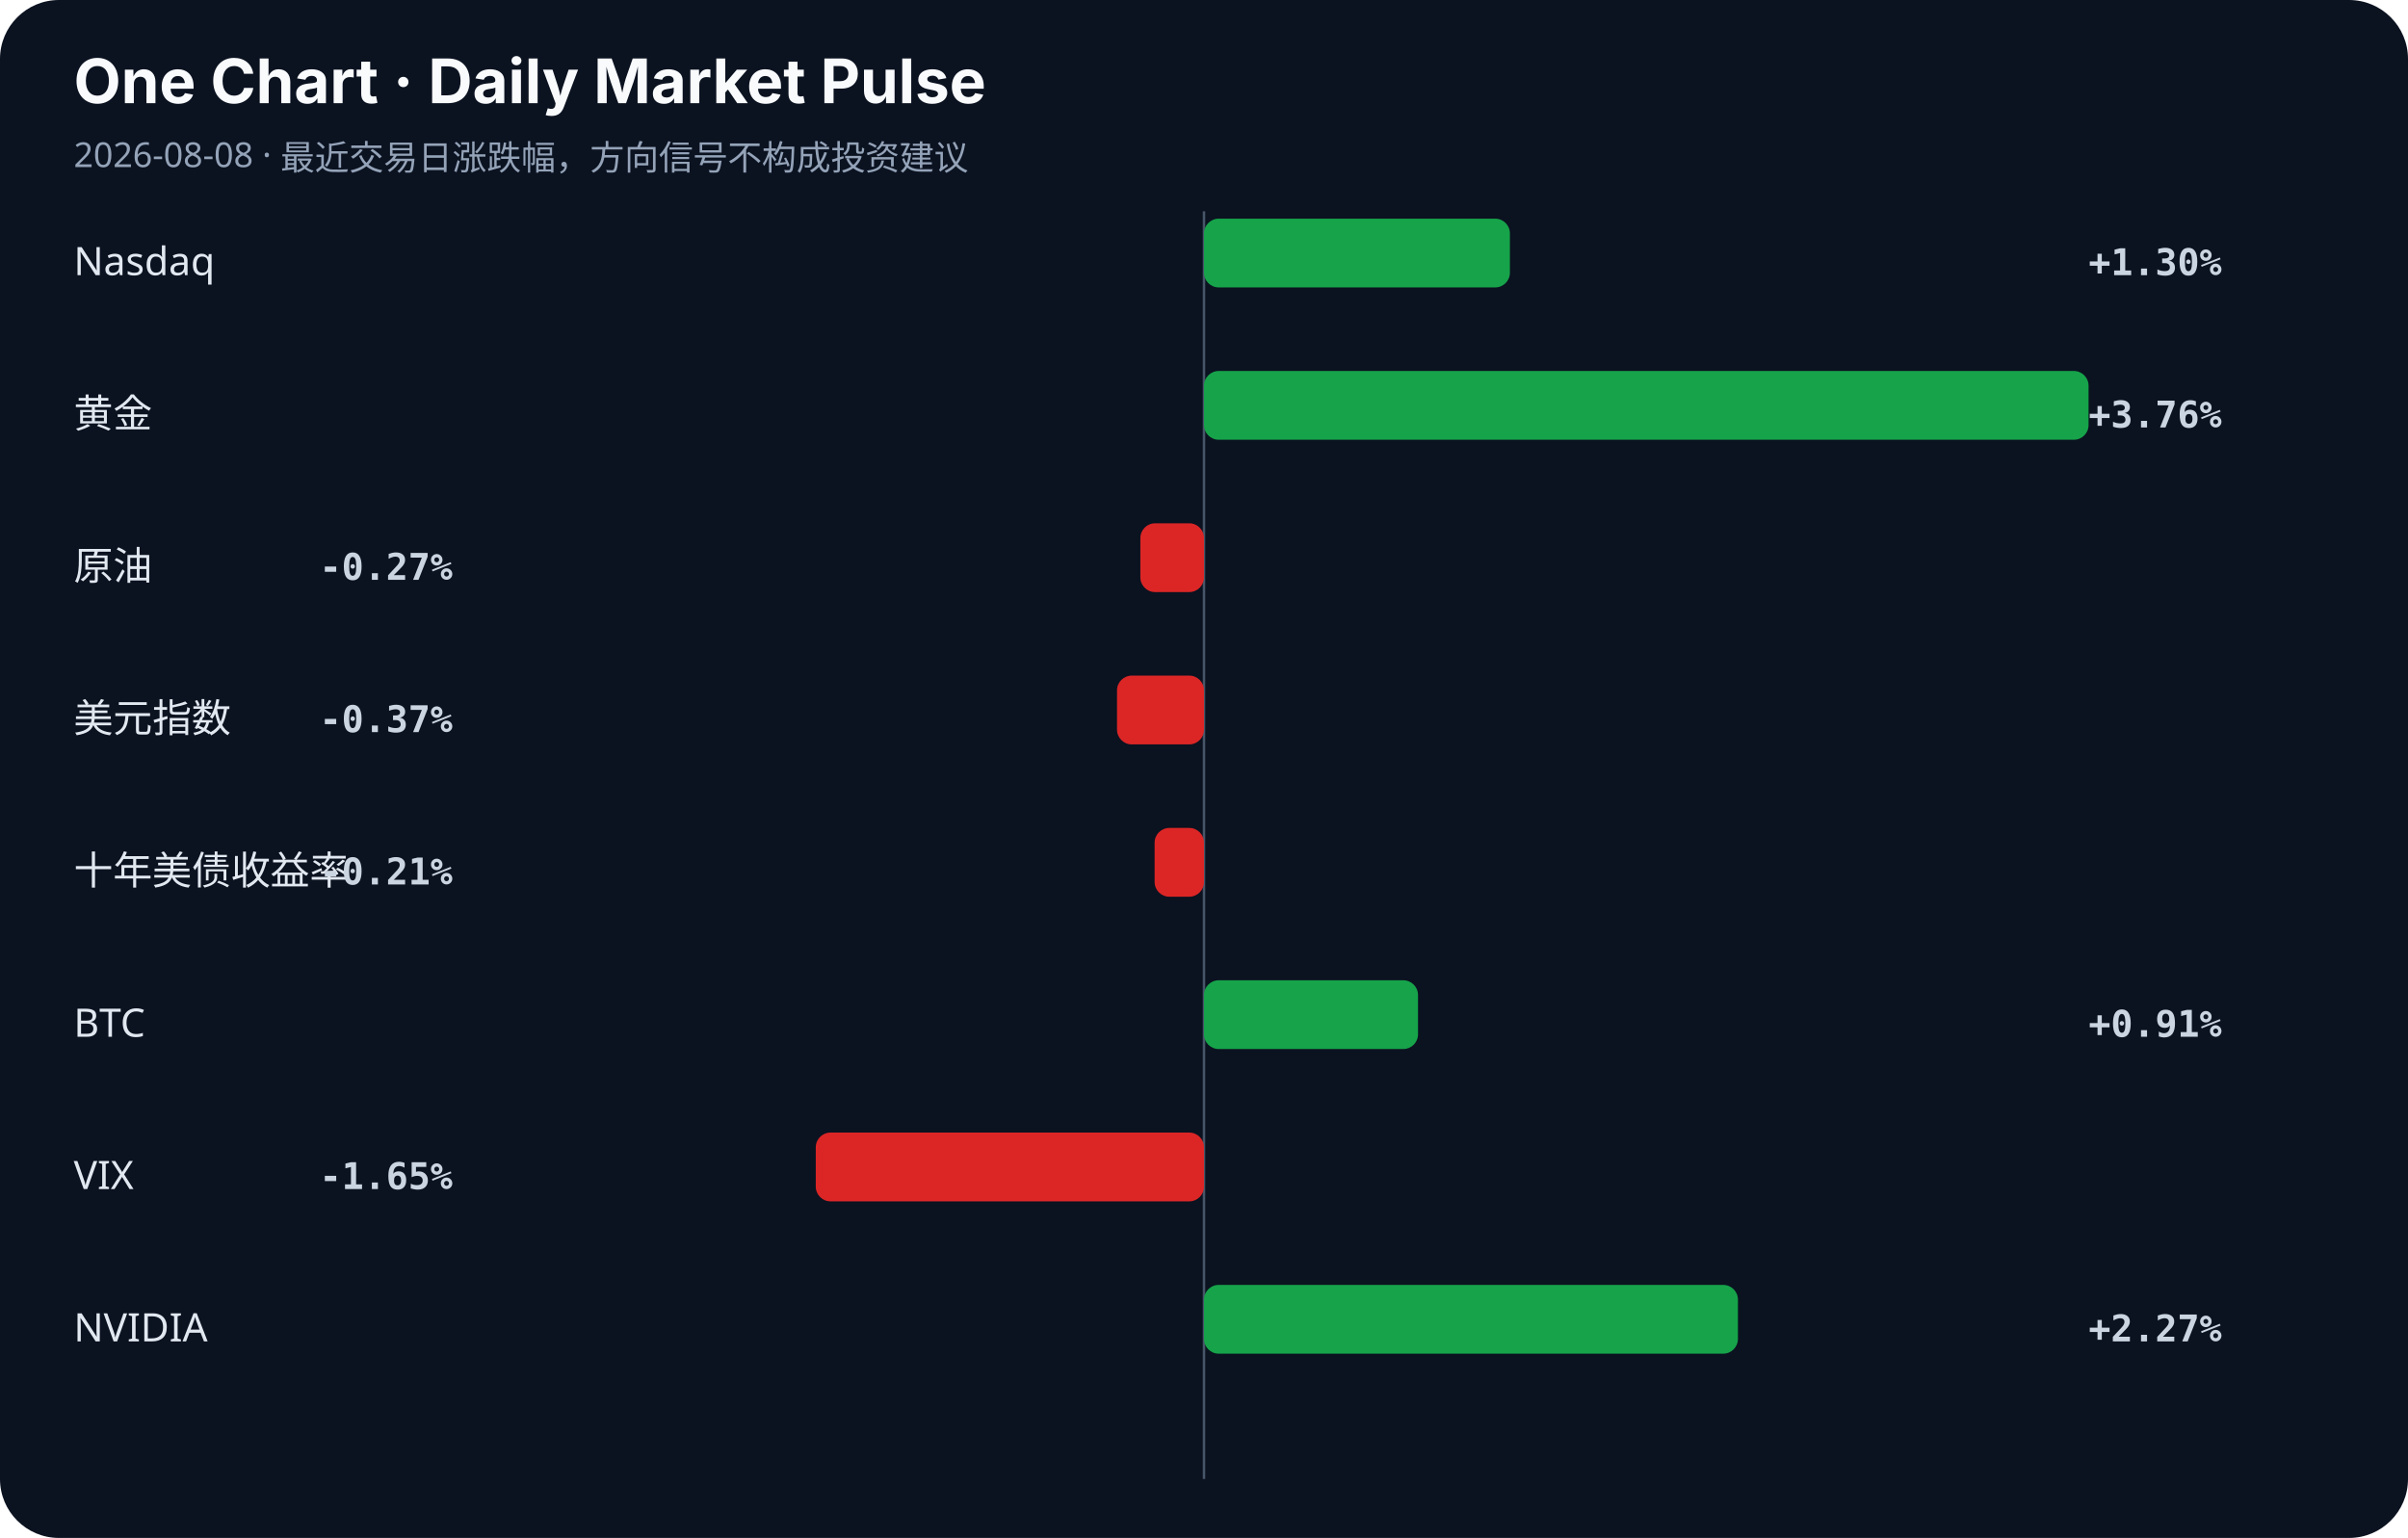
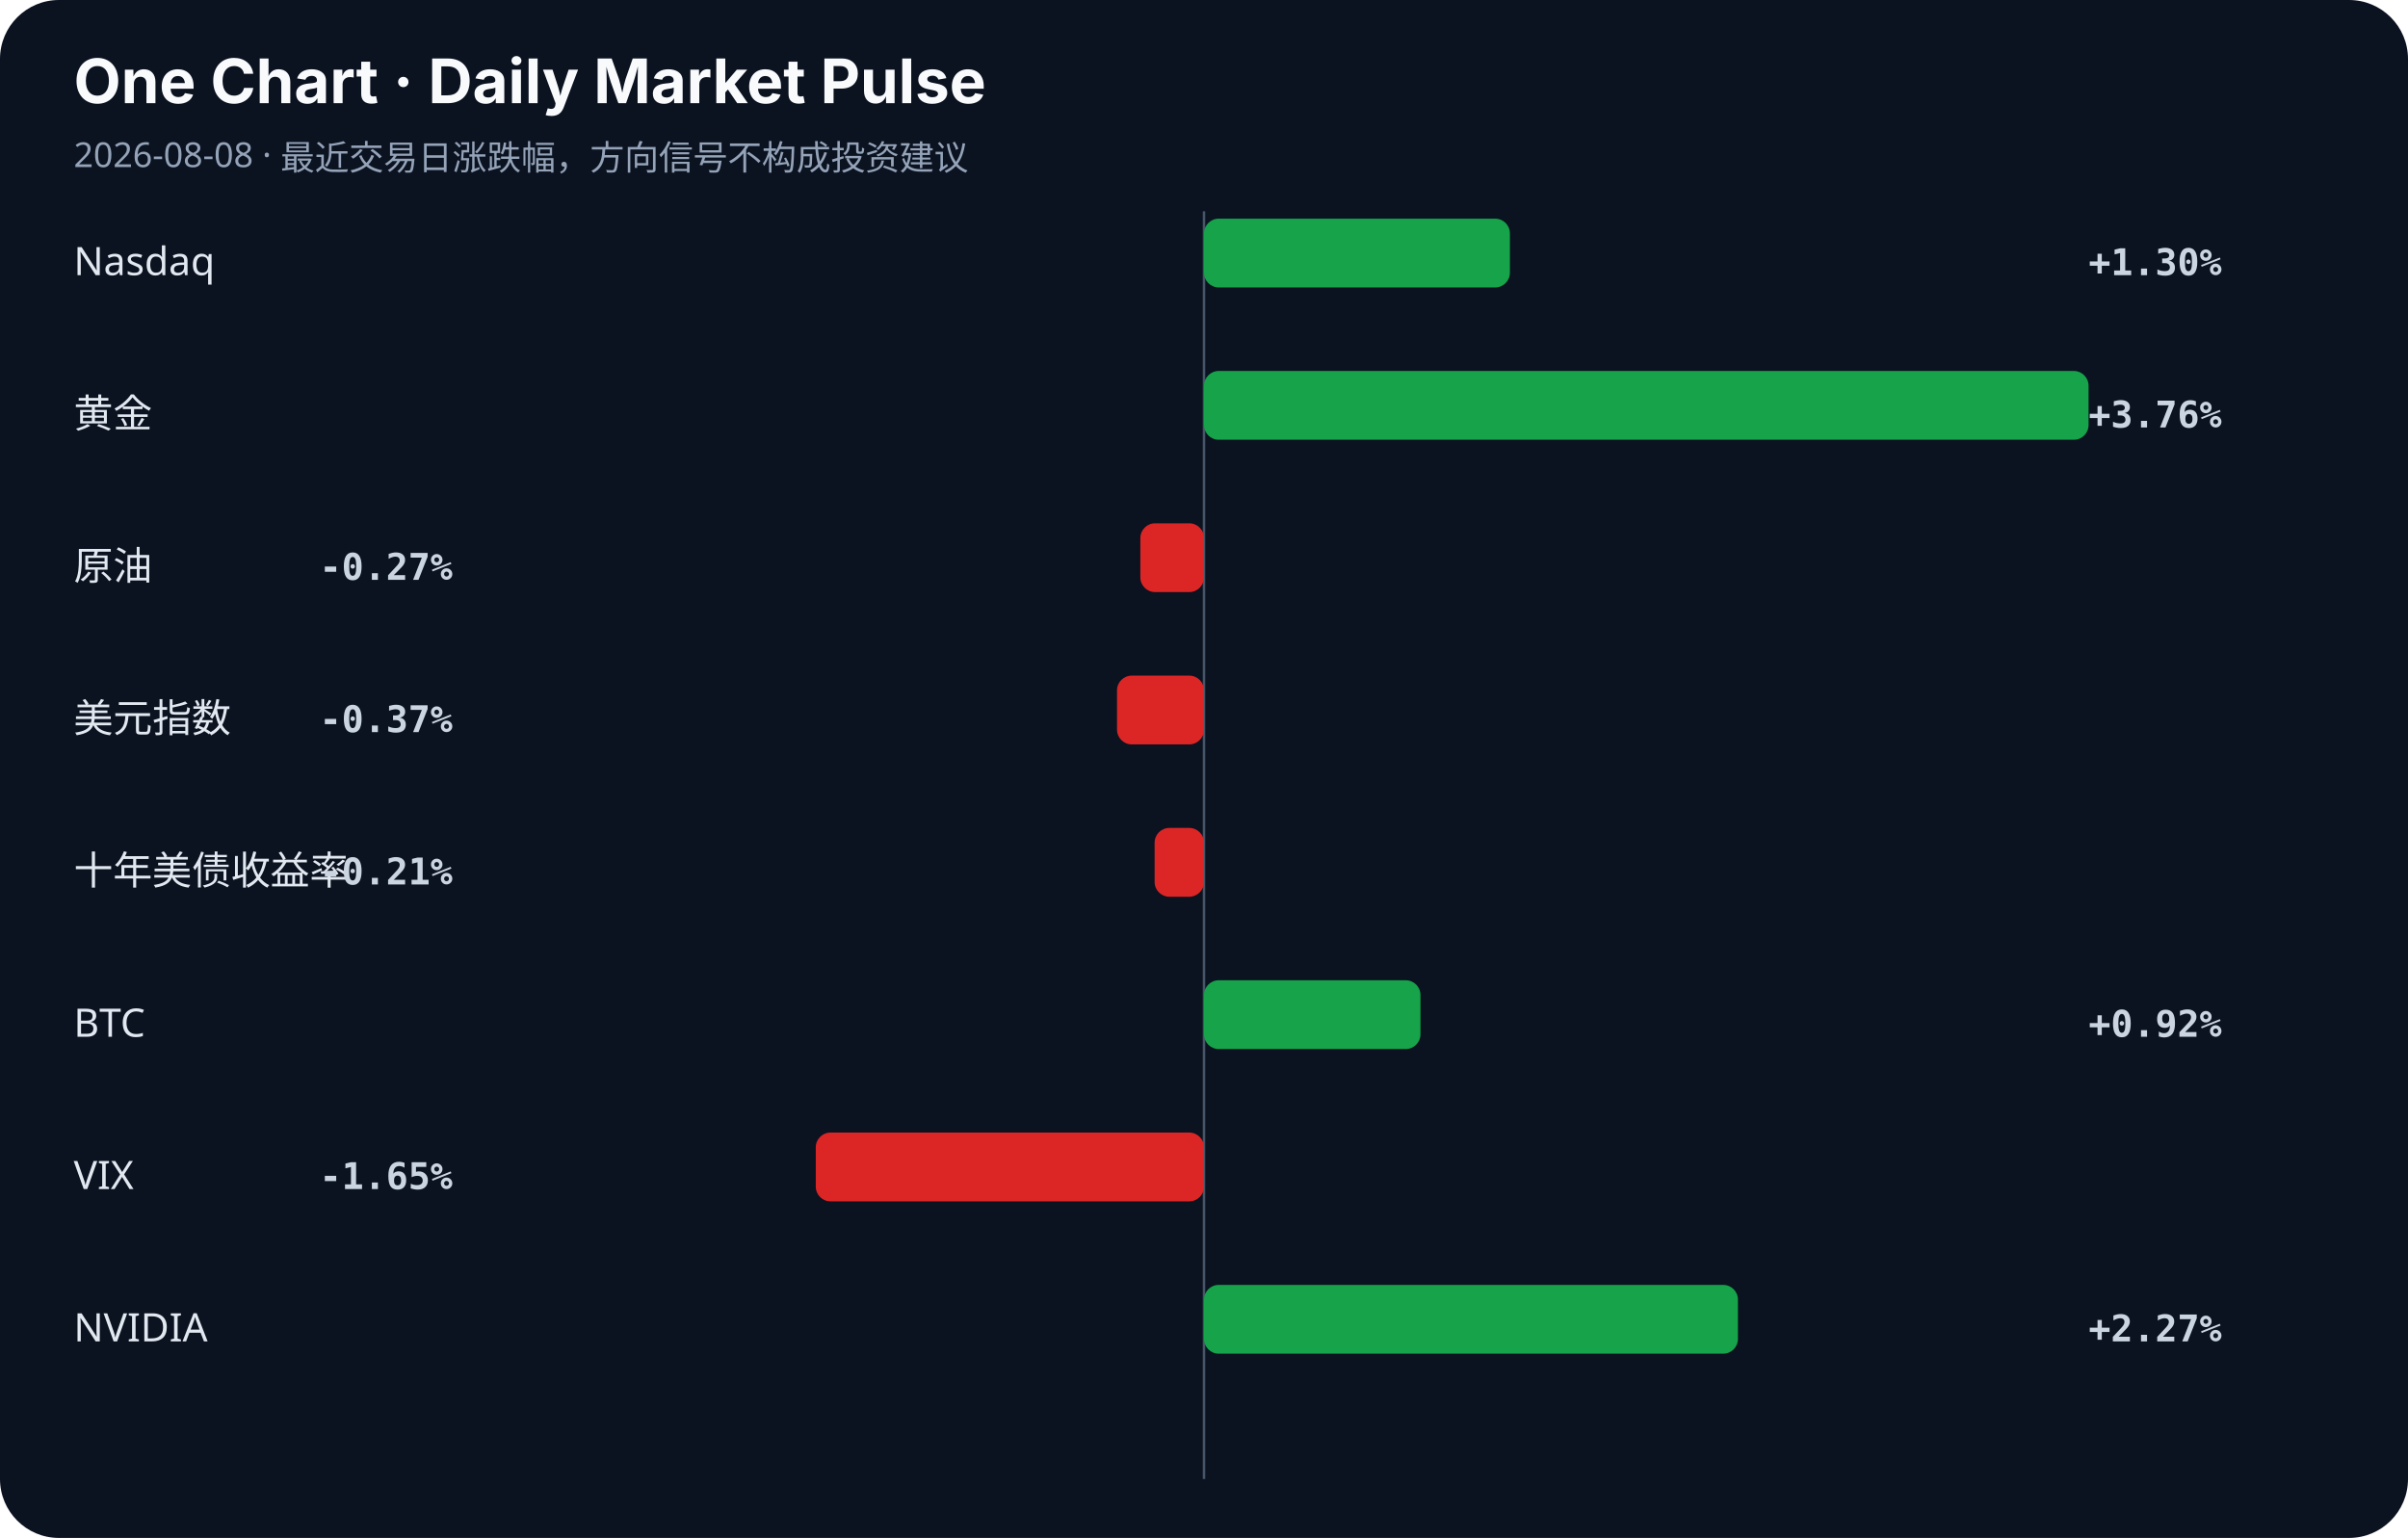
<svg xmlns="http://www.w3.org/2000/svg" width="980" height="626" viewBox="0 0 980 626">
  <rect width="100%" height="100%" rx="24" fill="#0b1220" />
  <style>.title{font:700 25px -apple-system,BlinkMacSystemFont,sans-serif;fill:#f8fafc}.sub{font:14px sans-serif;fill:#94a3b8}.label{font:16px sans-serif;fill:#e2e8f0}.value{font:600 15px monospace;fill:#cbd5e1}.axis{stroke:#475569;stroke-width:1}</style>
  <text x="30" y="42" class="title">One Chart · Daily Market Pulse</text>
  <text x="30" y="68" class="sub">2026-08-08 · 最近交易日涨跌幅，方向信号不构成投资建议</text>
  <line x1="490" y1="86" x2="490" y2="602" class="axis" />
  <text x="30" y="112" class="label">Nasdaq</text>
  <rect x="490.0" y="89" width="124.5" height="28" rx="6" fill="#16a34a" />
  <text x="850" y="112" class="value">+1.30%</text>
  <text x="30" y="174" class="label">黄金</text>
  <rect x="490.0" y="151" width="360.0" height="28" rx="6" fill="#16a34a" />
  <text x="850" y="174" class="value">+3.76%</text>
  <text x="30" y="236" class="label">原油</text>
  <rect x="464.1" y="213" width="25.9" height="28" rx="6" fill="#dc2626" />
  <text x="130" y="236" class="value">-0.27%</text>
  <text x="30" y="298" class="label">美元指数</text>
  <rect x="454.6" y="275" width="35.4" height="28" rx="6" fill="#dc2626" />
  <text x="130" y="298" class="value">-0.37%</text>
  <text x="30" y="360" class="label">十年美债收益率</text>
  <rect x="469.9" y="337" width="20.1" height="28" rx="6" fill="#dc2626" />
  <text x="130" y="360" class="value">-0.21%</text>
  <text x="30" y="422" class="label">BTC</text>
-   <rect x="490.0" y="399" width="87.1" height="28" rx="6" fill="#16a34a" />
-   <text x="850" y="422" class="value">+0.91%</text>
+   <rect x="490.0" y="399" width="88.1" height="28" rx="6" fill="#16a34a" />
+   <text x="850" y="422" class="value">+0.92%</text>
  <text x="30" y="484" class="label">VIX</text>
  <rect x="332.0" y="461" width="158.0" height="28" rx="6" fill="#dc2626" />
  <text x="130" y="484" class="value">-1.65%</text>
  <text x="30" y="546" class="label">NVIDIA</text>
  <rect x="490.0" y="523" width="217.3" height="28" rx="6" fill="#16a34a" />
  <text x="850" y="546" class="value">+2.27%</text>
</svg>
